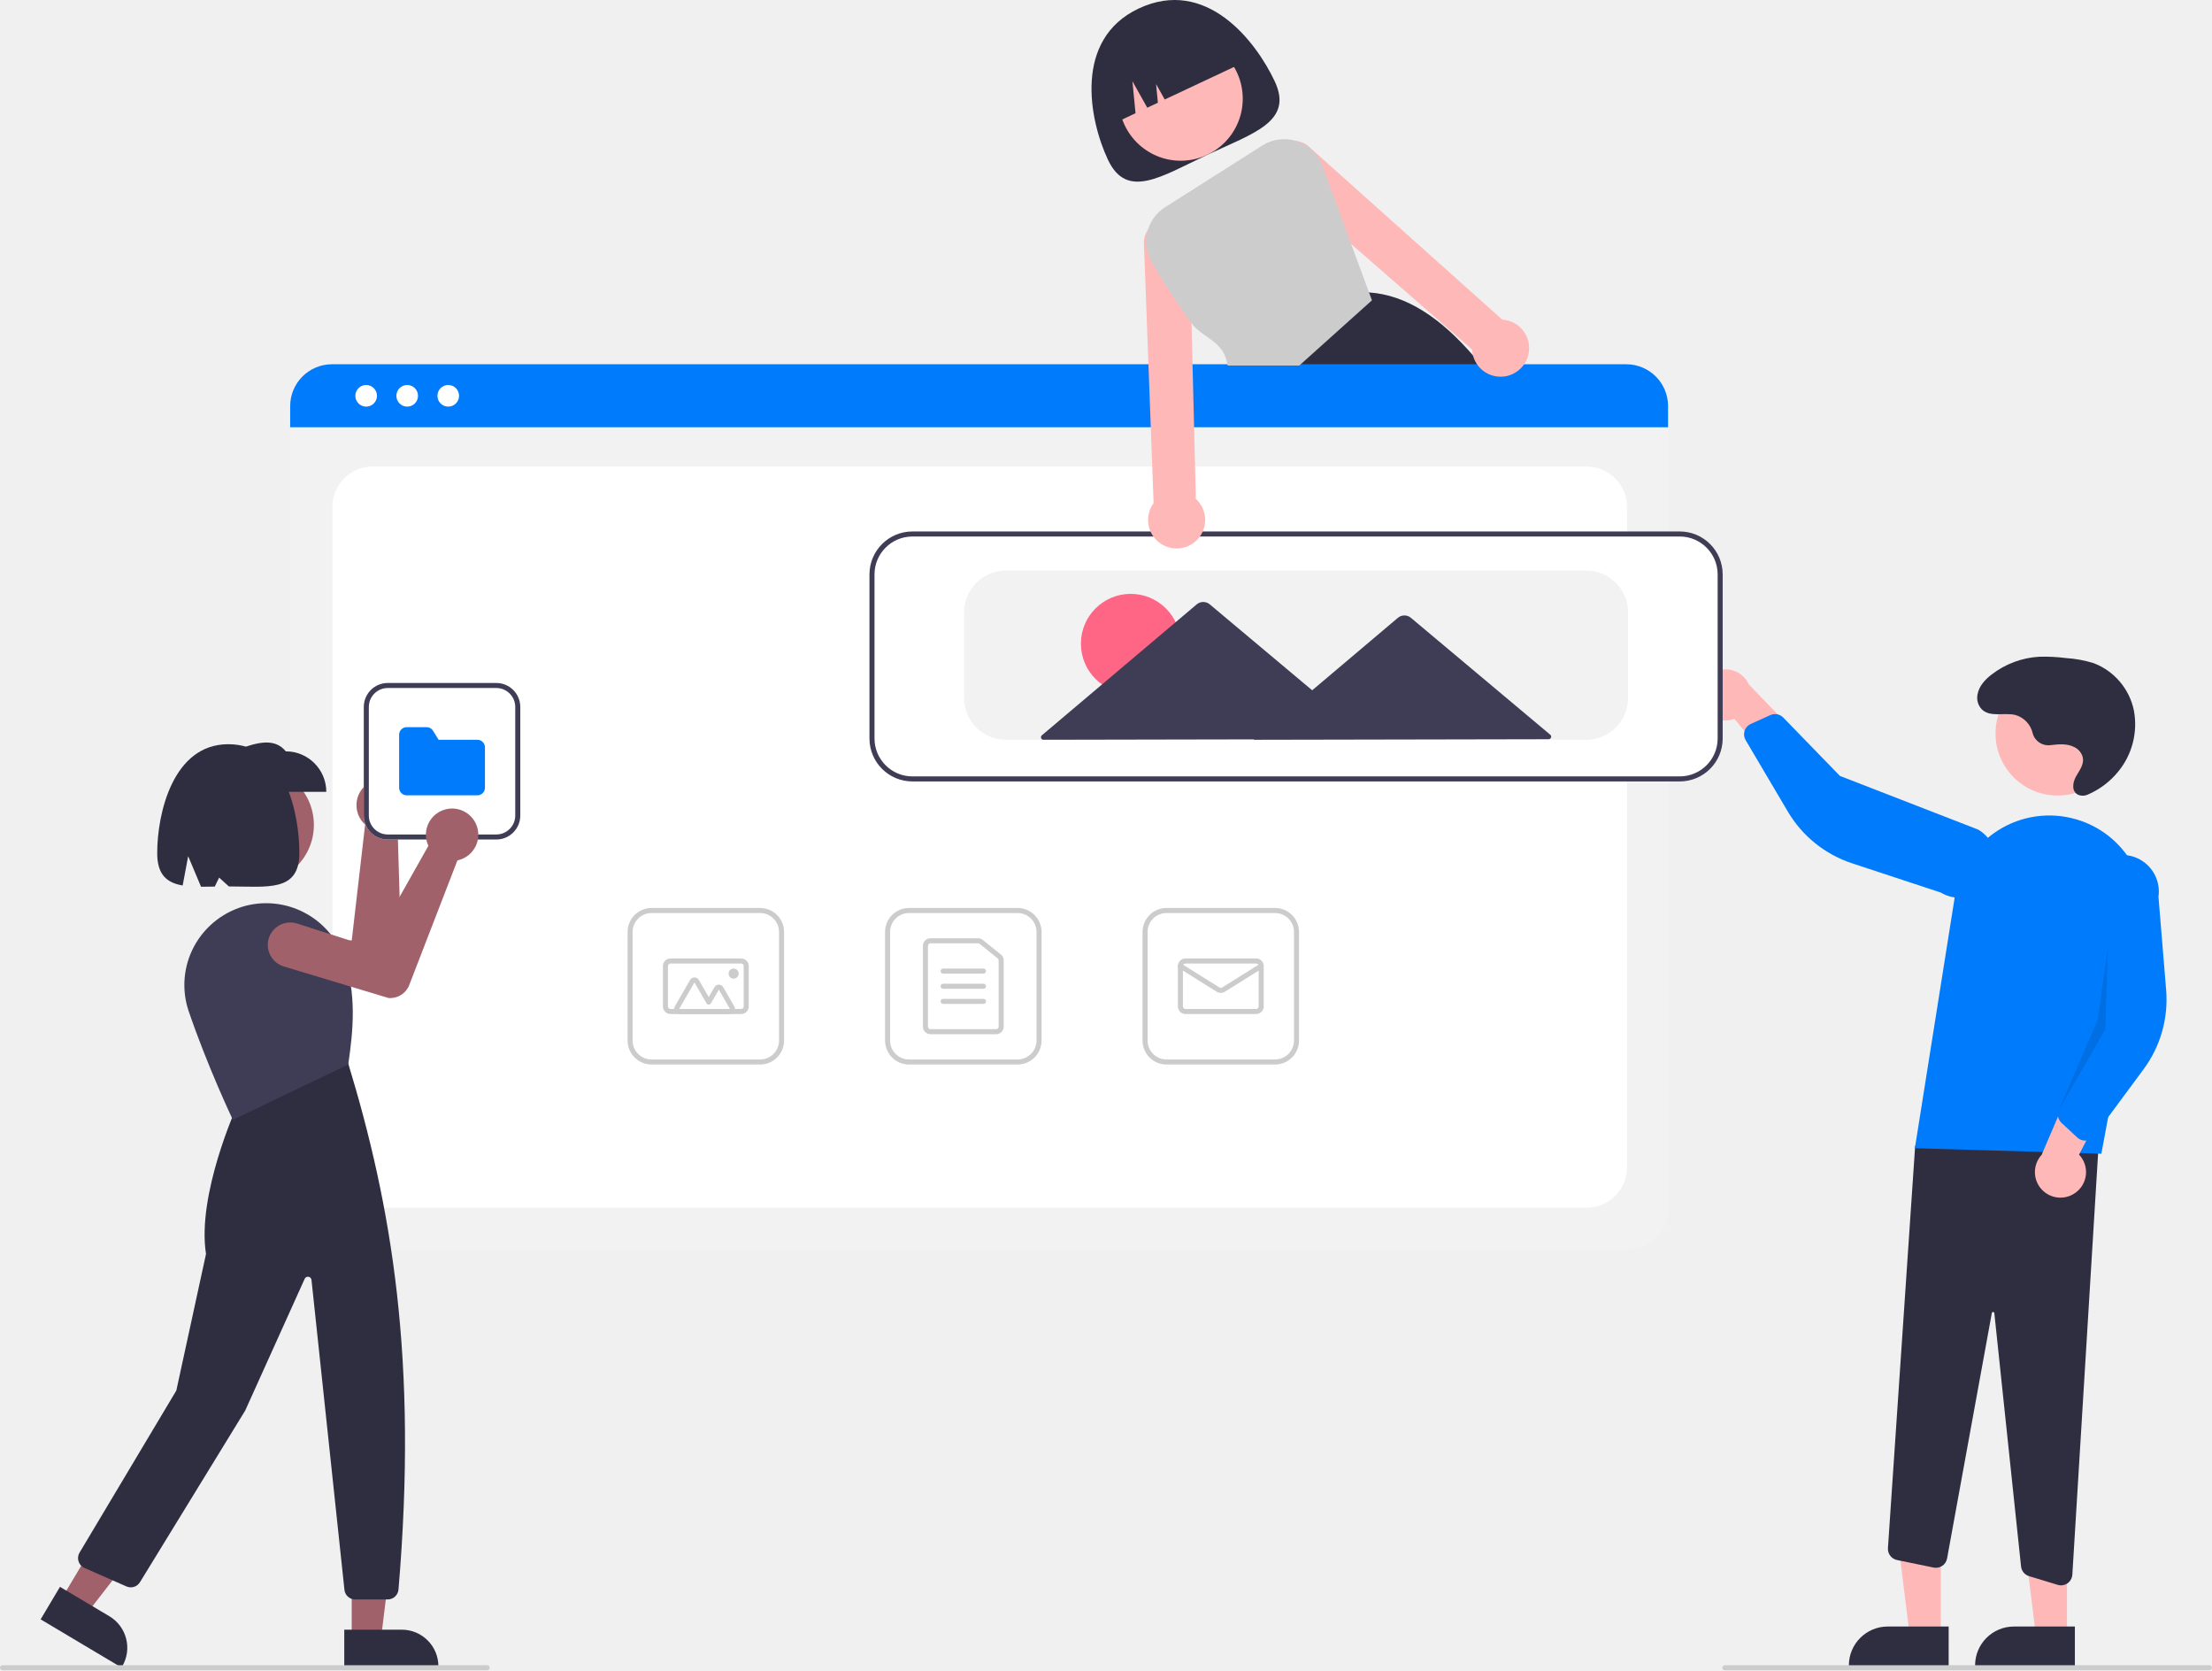
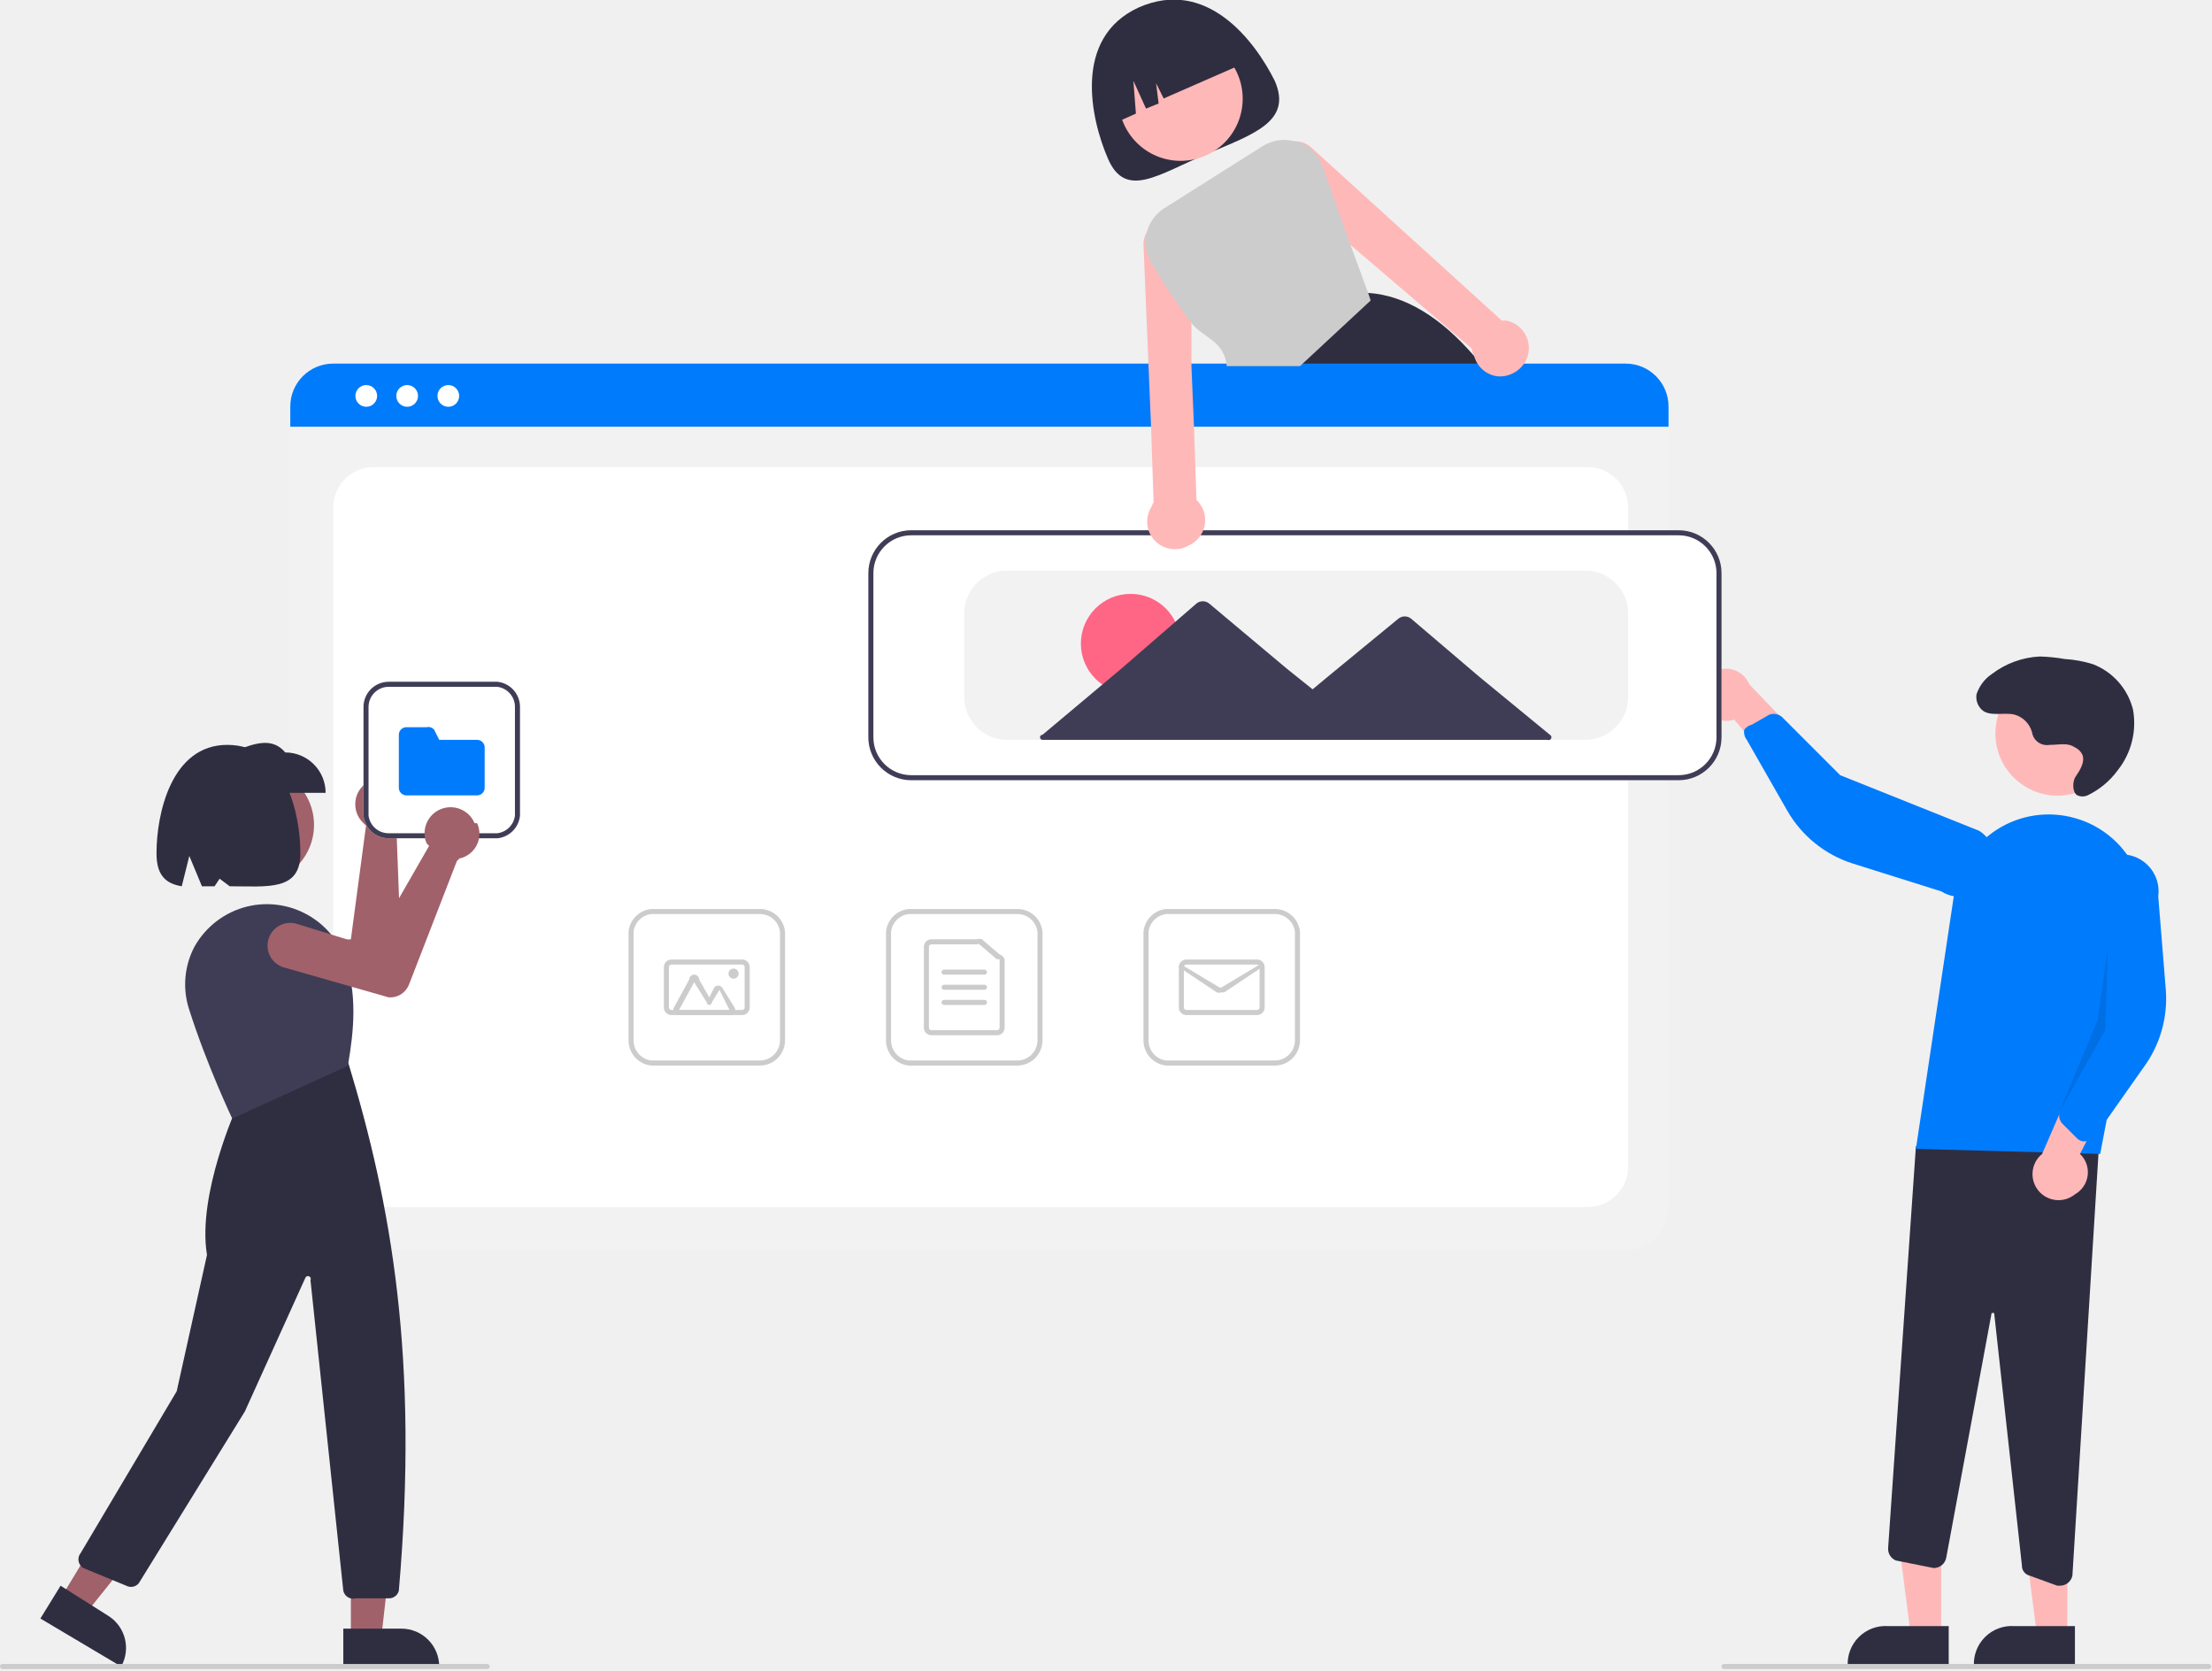
- <svg xmlns="http://www.w3.org/2000/svg" data-name="Layer 1" width="876.272" height="661.473">
-   <path d="M504.97 32.194c7.516 15.995-8.41 20.526-26.655 29.099S446.417 79.236 438.9 63.24s-13.615-47.742 12.195-59.87c26.7-12.547 46.358 12.829 53.874 28.824z" fill="#2f2e41" />
-   <circle cx="467.746" cy="39.089" r="24.561" fill="#ffb8b8" />
-   <path d="M589.426 148.012c-.85-1.11-1.7-2.2-2.56-3.26q-1.665-2.07-3.35-4.01c-12.73-14.69-26.27-23.94-41.18-24.93h-.02l-.22-.02-29.71 28.96-10.1 9.84.22.54 5.45 13.57h95.49a234.834 234.834 0 00-14.02-20.69zM441.038 48.977l8.792-4.131-1.225-12.683 5.88 10.496 4.201-1.975-.714-7.398 3.43 6.122 31.224-14.672a26 26 0 00-34.589-12.474l-4.525 2.126a26 26 0 00-12.474 34.59z" fill="#2f2e41" />
-   <path d="M644.526 494.8H131.688a16.519 16.519 0 01-16.5-16.5V170.146a12.102 12.102 0 0112.087-12.088H648.73a12.311 12.311 0 0112.297 12.297V478.3a16.519 16.519 0 01-16.5 16.5z" fill="#f2f2f2" />
-   <path d="M147.688 478.3h480.838a16 16 0 0016-16V200.752a16 16 0 00-16-16H147.688a16 16 0 00-16 16V462.3a16 16 0 0016 16z" fill="#fff" />
-   <path d="M660.796 169.203h-545.84v-8.4a16.574 16.574 0 0116.56-16.55h512.72a16.574 16.574 0 0116.56 16.55z" fill="#007bfc" />
-   <circle cx="145.051" cy="156.752" r="4.283" fill="#fff" />
-   <circle cx="161.31" cy="156.752" r="4.283" fill="#fff" />
-   <circle cx="177.569" cy="156.752" r="4.283" fill="#fff" />
-   <path d="M403.11 421.58h-43a9.51 9.51 0 01-9.5-9.5v-43a9.51 9.51 0 019.5-9.5h43a9.51 9.51 0 019.5 9.5v43a9.51 9.51 0 01-9.5 9.5zm-43-60a7.508 7.508 0 00-7.5 7.5v43a7.508 7.508 0 007.5 7.5h43a7.508 7.508 0 007.5-7.5v-43a7.508 7.508 0 00-7.5-7.5z" fill="#ccc" />
-   <path d="M394.61 409.58h-26a3.003 3.003 0 01-3-3v-32a3.003 3.003 0 013-3h18.84a3.007 3.007 0 011.879.66l7.16 5.755a2.984 2.984 0 011.121 2.338v26.246a3.003 3.003 0 01-3 3zm-26-36a1.001 1.001 0 00-1 1v32a1.001 1.001 0 001 1h26a1.001 1.001 0 001-1v-26.247a.995.995 0 00-.373-.78l-7.161-5.754a1.002 1.002 0 00-.626-.22z" fill="#ccc" />
-   <path d="M389.61 385.58h-16a1 1 0 010-2h16a1 1 0 010 2zM389.61 391.58h-16a1 1 0 010-2h16a1 1 0 010 2zM389.61 397.58h-16a1 1 0 010-2h16a1 1 0 010 2zM505.11 421.58h-43a9.51 9.51 0 01-9.5-9.5v-43a9.51 9.51 0 019.5-9.5h43a9.51 9.51 0 019.5 9.5v43a9.51 9.51 0 01-9.5 9.5zm-43-60a7.508 7.508 0 00-7.5 7.5v43a7.508 7.508 0 007.5 7.5h43a7.508 7.508 0 007.5-7.5v-43a7.508 7.508 0 00-7.5-7.5z" fill="#ccc" />
-   <path d="M497.61 401.58h-28a3.003 3.003 0 01-3-3v-16a3.003 3.003 0 013-3h28a3.003 3.003 0 013 3v16a3.003 3.003 0 01-3 3zm-28-20a1.001 1.001 0 00-1 1v16a1.001 1.001 0 001 1h28a1.001 1.001 0 001-1v-16a1.001 1.001 0 00-1-1z" fill="#ccc" />
-   <path d="M483.61 393.217a3.003 3.003 0 01-1.59-.452l-14.94-9.338a1 1 0 011.06-1.696l14.94 9.337a1.006 1.006 0 001.06 0l14.94-9.337a1 1 0 011.06 1.696l-14.939 9.338a3.004 3.004 0 01-1.59.452zM301.11 421.58h-43a9.51 9.51 0 01-9.5-9.5v-43a9.51 9.51 0 019.5-9.5h43a9.51 9.51 0 019.5 9.5v43a9.51 9.51 0 01-9.5 9.5zm-43-60a7.508 7.508 0 00-7.5 7.5v43a7.508 7.508 0 007.5 7.5h43a7.508 7.508 0 007.5-7.5v-43a7.508 7.508 0 00-7.5-7.5z" fill="#ccc" />
-   <path d="M293.61 401.58h-28a3.003 3.003 0 01-3-3v-16a3.003 3.003 0 013-3h28a3.003 3.003 0 013 3v16a3.003 3.003 0 01-3 3zm-28-20a1.001 1.001 0 00-1 1v16a1.001 1.001 0 001 1h28a1.001 1.001 0 001-1v-16a1.001 1.001 0 00-1-1z" fill="#ccc" />
-   <path d="M289.172 401.58h-20.124a2 2 0 01-1.732-3l6.062-10.5a2 2 0 013.464 0l3.915 6.78 2.268-3.928a2 2 0 013.465 0l4.415 7.647a2 2 0 01-1.733 3zm0-2l-4.415-7.648-3.134 5.428a1 1 0 01-.866.5 1 1 0 01-.866-.5l-4.78-8.28-6.063 10.5z" fill="#ccc" />
-   <circle cx="290.61" cy="385.579" r="2" fill="#ccc" />
-   <path fill="#ffb8b8" d="M768.825 648.15l-12.26-.001-5.832-47.288 18.094.001-.002 47.288z" />
-   <path d="M771.951 660.034l-39.53-.002v-.5a15.386 15.386 0 0115.386-15.386h.001l24.144.001z" fill="#2f2e41" />
-   <path fill="#ffb8b8" d="M818.825 648.15l-12.26-.001-5.832-47.288 18.094.001-.002 47.288z" />
-   <path d="M821.951 660.034l-39.53-.002v-.5a15.386 15.386 0 0115.386-15.386h.001l24.144.001zM815.15 627.65l-11.355-3.454a4.493 4.493 0 01-3.166-3.833l-10.585-100.326a.48.48 0 00-.479-.447.47.47 0 00-.51.409l-17.731 97.2a4.5 4.5 0 01-5.335 3.599l-14.512-2.99a4.516 4.516 0 01-3.581-4.711l10.785-159.313 73.138-7.891-10.868 177.726a4.505 4.505 0 01-4.484 4.228 4.526 4.526 0 01-1.317-.197z" fill="#2f2e41" />
-   <circle cx="815.08" cy="290.487" r="24.561" fill="#ffb8b8" />
-   <path d="M758.568 454.72l15.859-99.851a37.857 37.857 0 0148.005-30.4 37.743 37.743 0 0126.601 43.262l-16.591 89.172z" fill="#007bfc" />
-   <path d="M821.86 472.586a10.056 10.056 0 001.748-15.32l16.396-31.752-18.465 1.97-12.74 29.85a10.11 10.11 0 0013.062 15.252z" fill="#ffb8b8" />
-   <path d="M825.372 451.665a4.506 4.506 0 01-2.427-1.15l-6.273-5.797a4.515 4.515 0 01-1.092-5.055l12.538-29.718-1.779-58.72a14.497 14.497 0 1128.727 3.92l3.041 36.911a46.373 46.373 0 01-8.938 31.397l-19.552 26.432a4.505 4.505 0 01-3.195 1.804 4.455 4.455 0 01-1.05-.024z" fill="#007bfc" />
-   <path d="M673.64 277.105a10.056 10.056 0 0013.427 7.582l22.846 27.478 5.385-17.772-22.52-23.369a10.11 10.11 0 00-19.137 6.081z" fill="#ffb8b8" />
-   <path d="M691.537 288.495a4.506 4.506 0 012.006-1.786l7.783-3.516a4.515 4.515 0 015.08.965l22.478 23.132 54.767 21.256a14.497 14.497 0 11-14.81 24.926l-35.176-11.591a46.374 46.374 0 01-25.427-20.472l-16.718-28.31a4.505 4.505 0 01-.415-3.646 4.454 4.454 0 01.432-.958z" fill="#007bfc" />
-   <path opacity=".1" d="M835.002 375.652l-1 32-18.422 32.011 15.382-35.673 4.04-28.338z" />
-   <path d="M812.266 295.103a6.423 6.423 0 01-7.03-4.703 9.764 9.764 0 00-6.951-7.273c-4.505-1.03-10.012 1.091-13.313-2.322a6.637 6.637 0 01-1.576-5.843c.608-3.317 2.981-5.823 5.563-7.827a34.062 34.062 0 0118.866-7.051 67.677 67.677 0 0110.621.528 47.01 47.01 0 0110.864 1.986 25.576 25.576 0 0116.002 18.68 29.528 29.528 0 01-6.057 24.13 31.702 31.702 0 01-12.161 9.26 4.744 4.744 0 01-3.606.182c-2.958-1.176-2.474-4.84-1.126-7.283 1.443-2.614 3.663-5.146 2.503-8.328a6.302 6.302 0 00-3.127-3.366c-2.94-1.5-6.228-1.145-9.389-.78z" fill="#2f2e41" />
-   <path d="M665.433 308.973h-304a16.519 16.519 0 01-16.5-16.5v-65a16.519 16.519 0 0116.5-16.5h304a16.519 16.519 0 0116.5 16.5v65a16.519 16.519 0 01-16.5 16.5z" fill="#fff" />
-   <path d="M665.433 309.473h-304a17.02 17.02 0 01-17-17v-65a17.02 17.02 0 0117-17h304a17.02 17.02 0 0117 17v65a17.02 17.02 0 01-17 17zm-304-97a15.017 15.017 0 00-15 15v65a15.017 15.017 0 0015 15h304a15.017 15.017 0 0015-15v-65a15.017 15.017 0 00-15-15z" fill="#3f3d56" />
-   <path d="M628.433 292.973h-230a16.519 16.519 0 01-16.5-16.5v-34a16.519 16.519 0 0116.5-16.5h230a16.519 16.519 0 0116.5 16.5v34a16.519 16.519 0 01-16.5 16.5z" fill="#f2f2f2" />
-   <circle cx="447.928" cy="254.915" r="19.732" fill="#ff6584" />
-   <path d="M614.14 290.981l-27.852-23.36-27.372-22.956a4 4 0 00-5.153.01l-27.283 23.062-6.664 5.633-10.048-8.427-30.538-25.61a4 4 0 00-5.152.009L443.64 265.07l-30.917 26.134a1 1 0 00.648 1.764l63.386-.123 20.064-.038-.196.166 59.808-.115 57.066-.11a1 1 0 00.641-1.767z" fill="#3f3d56" />
-   <path d="M875.272 661.473h-192a1 1 0 010-2h192a1 1 0 010 2z" fill="#ccc" />
-   <path d="M604.056 131.912a11.22 11.22 0 00-7.25-5.1 10.301 10.301 0 00-1.66-.21l-76.19-68.12a9.015 9.015 0 00-5.63-2.69 7.67 7.67 0 00-1.27-.04 9.055 9.055 0 00-5.96 15.48l29.17 25.43 47.9 41.75a11.916 11.916 0 00.35 2.33 11.266 11.266 0 009.67 8.37 11.092 11.092 0 006.05-1 11.407 11.407 0 003.88-2.97c.11-.13.21-.25.31-.39a11.293 11.293 0 00.63-12.84zM473.736 197.562l-.71-28.86-.6-23.95-.41-16.76-.81-32.67a9.046 9.046 0 00-15.71-5.25 6.923 6.923 0 00-.75.96 8.936 8.936 0 00-1.56 6.05l1.78 47.67.89 23.95 1.14 30.55a12.047 12.047 0 00-.89 1.41 11.248 11.248 0 00-.71 8.84 11.311 11.311 0 0015.56 6.63 11.3 11.3 0 002.78-18.57z" fill="#ffb8b8" />
-   <path d="M542.336 115.812l-7.07-19.15-11.44-31.02a16.006 16.006 0 00-9.95-9.68c-.18-.06-.37-.12-.55-.17a15.984 15.984 0 00-13.24 1.82l-38.53 24.44a16.093 16.093 0 00-5.27 21.75 276.323 276.323 0 0015.73 24.19c4.49 6.11 12.85 6.76 14.3 16.76h28.41l28.76-25.82z" fill="#ccc" />
-   <circle cx="101.165" cy="326.682" r="23.172" fill="#a0616a" />
-   <path d="M158.051 310.732q.343.273.664.578a10.38 10.38 0 01-.417 15.484 9.722 9.722 0 01-.814.613l1.569 52.945a8.061 8.061 0 01-5.545 7.867l-.096.02-42.989 4.579a8.899 8.899 0 11-1.722-17.713l30.644-2.7 5.3-45.85a9.876 9.876 0 01-.971-.99 10.38 10.38 0 0114.377-14.833zM139.328 649.174h11.567l5.502-44.613h-17.071l.002 44.613z" fill="#a0616a" />
-   <path d="M136.378 645.398l22.778-.001h.001a14.516 14.516 0 0114.516 14.516v.471l-37.294.002z" fill="#2f2e41" />
-   <path fill="#a0616a" d="M24.366 633.182l9.938 5.917 27.553-35.517-14.668-8.733-22.823 38.333z" />
-   <path d="M23.763 628.428l19.572 11.653a14.516 14.516 0 015.046 19.9l-.241.405-32.045-19.08zM153.624 633.417h-12.952a4.238 4.238 0 01-4.221-3.797l-13.057-122.738a1.415 1.415 0 00-2.698-.433l-23.555 52.16-41.704 68.002a4.266 4.266 0 01-5.328 1.666l-16.66-7.33a4.247 4.247 0 01-1.936-6.065l38.338-64.192 11.757-54.085C77.91 473.15 93.763 438.28 93.924 437.93l.079-.17 43.667-17.068.219.268c17.221 56.514 27.715 117.332 19.967 208.568a4.274 4.274 0 01-4.232 3.89z" fill="#2f2e41" />
-   <path d="M92.243 443.474l-.203-.428c-.097-.204-9.807-20.684-17.292-42.571a32.285 32.285 0 012.238-25.874A32.637 32.637 0 0197.8 358.597a32.677 32.677 0 0137.928 19.57c5.937 14.847 4.045 30.694 2.264 43.157l-.035.25-.227.108z" fill="#3f3d56" />
-   <path d="M129.26 313.593H92.466v-16.038c8.076-3.209 15.978-5.937 20.755 0a16.038 16.038 0 0116.039 16.038z" fill="#2f2e41" />
-   <path d="M90.429 294.724c-21.996 0-28.153 27.572-28.153 43.126 0 8.674 3.923 11.777 10.087 12.827l2.178-11.611 5.099 12.11c1.731.01 3.55-.024 5.436-.06l1.73-3.56 3.854 3.497c15.441.023 27.921 2.273 27.921-13.203 0-15.554-5.4-43.126-28.152-43.126z" fill="#2f2e41" />
-   <path d="M193 661.473H1a1 1 0 110-2h192a1 1 0 010 2z" fill="#ccc" />
-   <path d="M196.61 332.473h-43a9.51 9.51 0 01-9.5-9.5v-43a9.51 9.51 0 019.5-9.5h43a9.51 9.51 0 019.5 9.5v43a9.51 9.51 0 01-9.5 9.5z" fill="#fff" />
-   <path d="M196.61 332.473h-43a9.51 9.51 0 01-9.5-9.5v-43a9.51 9.51 0 019.5-9.5h43a9.51 9.51 0 019.5 9.5v43a9.51 9.51 0 01-9.5 9.5zm-43-60a7.508 7.508 0 00-7.5 7.5v43a7.508 7.508 0 007.5 7.5h43a7.508 7.508 0 007.5-7.5v-43a7.508 7.508 0 00-7.5-7.5z" fill="#3f3d56" />
-   <path d="M189.11 314.973h-28a3.003 3.003 0 01-3-3v-21a3.003 3.003 0 013-3h7.883a2.981 2.981 0 012.555 1.427l2.198 3.573h15.364a3.003 3.003 0 013 3v16a3.003 3.003 0 01-3 3z" fill="#007bfc" />
-   <path d="M188.2 325.582q.21.384.387.79a10.38 10.38 0 01-6.393 14.109 9.72 9.72 0 01-.988.25l-19.1 49.404a8.061 8.061 0 01-8.162 5.099l-.096-.018-41.397-12.462a8.899 8.899 0 115.286-16.993l29.29 9.403 22.677-40.201a9.876 9.876 0 01-.511-1.29 10.38 10.38 0 0119.006-8.091z" fill="#a0616a" />
+ <svg xmlns="http://www.w3.org/2000/svg" width="876.3" height="661.5" data-name="Layer 1">
+   <path fill="#2f2e41" d="M505 32c7 16-8 21-27 29s-32 18-39 2-14-48 12-60c27-12 46 13 54 29z" />
+   <circle cx="467.7" cy="39.1" r="24.6" fill="#ffb8b8" />
+   <path fill="#2f2e41" d="m589 148-2-3-3-4c-13-15-27-24-42-25l-30 29-10 10h1l5 14h95a235 235 0 0 0-14-21zM441 49l9-4-1-13 5 11 5-2-1-8 3 6 32-14a26 26 0 0 0-35-13l-4 2a26 26 0 0 0-13 35z" />
+   <path fill="#f2f2f2" d="M645 495H132a17 17 0 0 1-17-17V170a12 12 0 0 1 12-12h522a12 12 0 0 1 12 12v308a17 17 0 0 1-16 17z" />
+   <path fill="#fff" d="M148 478h481a16 16 0 0 0 16-16V201a16 16 0 0 0-16-16H148a16 16 0 0 0-16 16v261a16 16 0 0 0 16 16z" />
+   <path fill="#007bfc" d="M661 169H115v-8a17 17 0 0 1 17-17h512a17 17 0 0 1 17 17z" />
+   <circle cx="145.1" cy="156.8" r="4.3" fill="#fff" />
+   <circle cx="161.3" cy="156.8" r="4.3" fill="#fff" />
+   <circle cx="177.6" cy="156.8" r="4.3" fill="#fff" />
+   <path fill="#ccc" d="M403 422h-43a10 10 0 0 1-9-10v-43a10 10 0 0 1 9-9h43a10 10 0 0 1 10 9v43a10 10 0 0 1-10 10zm-43-60a8 8 0 0 0-7 7v43a8 8 0 0 0 7 8h43a8 8 0 0 0 8-8v-43a8 8 0 0 0-8-7z" />
+   <path fill="#ccc" d="M395 410h-26a3 3 0 0 1-3-3v-32a3 3 0 0 1 3-3h18a3 3 0 0 1 2 0l7 6a3 3 0 0 1 2 2v27a3 3 0 0 1-3 3zm-26-36a1 1 0 0 0-1 1v32a1 1 0 0 0 1 1h26a1 1 0 0 0 1-1v-27a1 1 0 0 0-1 0l-7-6a1 1 0 0 0-1 0z" />
+   <path fill="#ccc" d="M390 386h-16a1 1 0 0 1 0-2h16a1 1 0 0 1 0 2zm0 6h-16a1 1 0 0 1 0-2h16a1 1 0 0 1 0 2zm0 6h-16a1 1 0 0 1 0-2h16a1 1 0 0 1 0 2zm115 24h-43a10 10 0 0 1-9-10v-43a10 10 0 0 1 9-9h43a10 10 0 0 1 10 9v43a10 10 0 0 1-10 10zm-43-60a8 8 0 0 0-7 7v43a8 8 0 0 0 7 8h43a8 8 0 0 0 8-8v-43a8 8 0 0 0-8-7z" />
+   <path fill="#ccc" d="M498 402h-28a3 3 0 0 1-3-3v-16a3 3 0 0 1 3-3h28a3 3 0 0 1 3 3v16a3 3 0 0 1-3 3zm-28-20a1 1 0 0 0-1 1v16a1 1 0 0 0 1 1h28a1 1 0 0 0 1-1v-16a1 1 0 0 0-1-1z" />
+   <path fill="#ccc" d="M484 393a3 3 0 0 1-2 0l-15-10a1 1 0 0 1 1-1l15 9a1 1 0 0 0 1 0l15-9a1 1 0 0 1 1 1l-15 10a3 3 0 0 1-1 0zm-183 29h-43a10 10 0 0 1-9-10v-43a10 10 0 0 1 9-9h43a10 10 0 0 1 10 9v43a10 10 0 0 1-10 10zm-43-60a8 8 0 0 0-7 7v43a8 8 0 0 0 7 8h43a8 8 0 0 0 8-8v-43a8 8 0 0 0-8-7z" />
+   <path fill="#ccc" d="M294 402h-28a3 3 0 0 1-3-3v-16a3 3 0 0 1 3-3h28a3 3 0 0 1 3 3v16a3 3 0 0 1-3 3zm-28-20a1 1 0 0 0-1 1v16a1 1 0 0 0 1 1h28a1 1 0 0 0 1-1v-16a1 1 0 0 0-1-1z" />
+   <path fill="#ccc" d="M289 402h-20a2 2 0 0 1-2-3l6-11a2 2 0 0 1 4 0l4 7 2-4a2 2 0 0 1 3 0l5 8a2 2 0 0 1-2 3zm0-2-4-8-3 5a1 1 0 0 1-1 1 1 1 0 0 1-1-1l-5-8-6 11z" />
+   <circle cx="290.6" cy="385.6" r="2" fill="#ccc" />
+   <path fill="#ffb8b8" d="M769 648h-12l-6-47h18v47z" />
+   <path fill="#2f2e41" d="M772 660h-40a15 15 0 0 1 16-16h24z" />
+   <path fill="#ffb8b8" d="M819 648h-12l-6-47h18v47z" />
+   <path fill="#2f2e41" d="M822 660h-40a15 15 0 0 1 16-16h24zm-7-32-11-4a4 4 0 0 1-3-4l-11-100h-1l-18 97a5 5 0 0 1-5 4l-15-3a5 5 0 0 1-3-5l11-159 73-8-11 178a5 5 0 0 1-5 4 5 5 0 0 1-1 0z" />
+   <circle cx="815.1" cy="290.5" r="24.6" fill="#ffb8b8" />
+   <path fill="#007bfc" d="m759 455 15-100a38 38 0 0 1 48-31 38 38 0 0 1 27 44l-17 89z" />
+   <path fill="#ffb8b8" d="M822 473a10 10 0 0 0 2-16l16-31-18 1-13 30a10 10 0 0 0 13 16z" />
+   <path fill="#007bfc" d="M825 452a5 5 0 0 1-2-1l-6-6a5 5 0 0 1-1-5l12-30-2-59a14 14 0 1 1 29 4l3 37a46 46 0 0 1-9 31l-19 27a5 5 0 0 1-4 2 4 4 0 0 1-1 0z" />
+   <path fill="#ffb8b8" d="M674 277a10 10 0 0 0 13 8l23 27 5-18-22-23a10 10 0 0 0-19 6z" />
+   <path fill="#007bfc" d="M692 288a5 5 0 0 1 2-1l7-4a5 5 0 0 1 5 1l23 23 55 22a14 14 0 1 1-15 24l-35-11a46 46 0 0 1-26-21l-16-28a5 5 0 0 1-1-4 4 4 0 0 1 1-1z" />
+   <path d="m835 376-1 32-18 32 15-36 4-28z" opacity=".1" />
+   <path fill="#2f2e41" d="M812 295a6 6 0 0 1-7-5 10 10 0 0 0-7-7c-4-1-10 1-13-2a7 7 0 0 1-2-6c1-3 3-6 6-8a34 34 0 0 1 19-7 68 68 0 0 1 10 1 47 47 0 0 1 11 2 26 26 0 0 1 16 18 30 30 0 0 1-6 24 32 32 0 0 1-12 10 5 5 0 0 1-4 0c-2-1-2-5-1-7 2-3 4-6 3-9a6 6 0 0 0-3-3c-3-2-6-1-10-1z" />
+   <path fill="#fff" d="M665 309H361a17 17 0 0 1-16-17v-65a17 17 0 0 1 16-16h304a17 17 0 0 1 17 16v65a17 17 0 0 1-17 17z" />
+   <path fill="#3f3d56" d="M665 309H361a17 17 0 0 1-17-17v-65a17 17 0 0 1 17-17h304a17 17 0 0 1 17 17v65a17 17 0 0 1-17 17zm-304-97a15 15 0 0 0-15 15v65a15 15 0 0 0 15 15h304a15 15 0 0 0 15-15v-65a15 15 0 0 0-15-15z" />
+   <path fill="#f2f2f2" d="M628 293H398a17 17 0 0 1-16-17v-34a17 17 0 0 1 16-16h230a17 17 0 0 1 17 16v34a17 17 0 0 1-17 17z" />
+   <circle cx="447.9" cy="254.9" r="19.7" fill="#ff6584" />
+   <path fill="#3f3d56" d="m614 291-28-23-27-23a4 4 0 0 0-5 0l-28 23-6 5-10-8-31-26a4 4 0 0 0-5 0l-30 26-31 26a1 1 0 0 0 0 2h200a1 1 0 0 0 1-2z" />
+   <path fill="#ccc" d="M875 661H683a1 1 0 0 1 0-2h192a1 1 0 0 1 0 2z" />
+   <path fill="#ffb8b8" d="M604 132a11 11 0 0 0-7-5 10 10 0 0 0-2 0l-76-69a9 9 0 0 0-6-2 8 8 0 0 0-1 0 9 9 0 0 0-6 15l29 26 48 41a12 12 0 0 0 1 3 11 11 0 0 0 9 8 11 11 0 0 0 6-1 11 11 0 0 0 4-3 11 11 0 0 0 1-13zm-130 66-1-29-1-24v-17l-1-33a9 9 0 0 0-16-5 7 7 0 0 0 0 1 9 9 0 0 0-2 6l2 48 1 24 1 30a12 12 0 0 0-1 2 11 11 0 0 0-1 9 11 11 0 0 0 16 6 11 11 0 0 0 3-18z" />
+   <path fill="#ccc" d="m542 116-7-19-11-31a16 16 0 0 0-10-10h-1a16 16 0 0 0-13 2l-38 24a16 16 0 0 0-6 22 276 276 0 0 0 16 24c5 6 13 7 14 17h29l28-26z" />
+   <circle cx="101.2" cy="326.7" r="23.2" fill="#a0616a" />
+   <path fill="#a0616a" d="M158 311h1a10 10 0 0 1-1 16 10 10 0 0 1-1 0l2 53a8 8 0 0 1-5 8h-1l-43 5a9 9 0 1 1-1-18l30-3 6-45a10 10 0 0 1-1-1 10 10 0 0 1 14-15zm-19 338h12l5-44h-17v44z" />
+   <path fill="#2f2e41" d="M136 645h23a15 15 0 0 1 15 15h-38z" />
+   <path fill="#a0616a" d="m24 633 10 6 28-35-15-9-23 38z" />
+   <path fill="#2f2e41" d="m24 628 19 12a15 15 0 0 1 5 20l-32-19zm130 5h-13a4 4 0 0 1-5-3l-13-123a1 1 0 0 0-2-1l-24 53-42 68a4 4 0 0 1-5 1l-17-7a4 4 0 0 1-1-6l38-64 12-54c-4-24 12-59 12-59l44-17c17 56 28 117 20 209a4 4 0 0 1-4 3z" />
+   <path fill="#3f3d56" d="M92 443s-10-21-17-43a32 32 0 0 1 2-25 33 33 0 0 1 21-16 33 33 0 0 1 38 19c6 15 4 31 2 43v1z" />
+   <path fill="#2f2e41" d="M129 314H92v-16c9-4 16-6 21 0a16 16 0 0 1 16 16z" />
+   <path fill="#2f2e41" d="M90 295c-22 0-28 27-28 43 0 9 4 12 10 13l3-12 5 12h5l2-3 4 3c15 0 28 2 28-13 0-16-6-43-29-43z" />
+   <path fill="#ccc" d="M193 661H1a1 1 0 1 1 0-2h192a1 1 0 0 1 0 2z" />
+   <path fill="#fff" d="M197 332h-43a10 10 0 0 1-10-9v-43a10 10 0 0 1 10-10h43a10 10 0 0 1 9 10v43a10 10 0 0 1-9 9z" />
+   <path fill="#3f3d56" d="M197 332h-43a10 10 0 0 1-10-9v-43a10 10 0 0 1 10-10h43a10 10 0 0 1 9 10v43a10 10 0 0 1-9 9zm-43-60a8 8 0 0 0-8 8v43a8 8 0 0 0 8 7h43a8 8 0 0 0 7-7v-43a8 8 0 0 0-7-8z" />
+   <path fill="#007bfc" d="M189 315h-28a3 3 0 0 1-3-3v-21a3 3 0 0 1 3-3h8a3 3 0 0 1 3 1l2 4h15a3 3 0 0 1 3 3v16a3 3 0 0 1-3 3z" />
+   <path fill="#a0616a" d="M188 326h1a10 10 0 0 1-7 14 10 10 0 0 1-1 1l-19 49a8 8 0 0 1-8 5l-42-12a9 9 0 1 1 6-17l29 9 23-40a10 10 0 0 1-1-1 10 10 0 0 1 19-8z" />
</svg>
